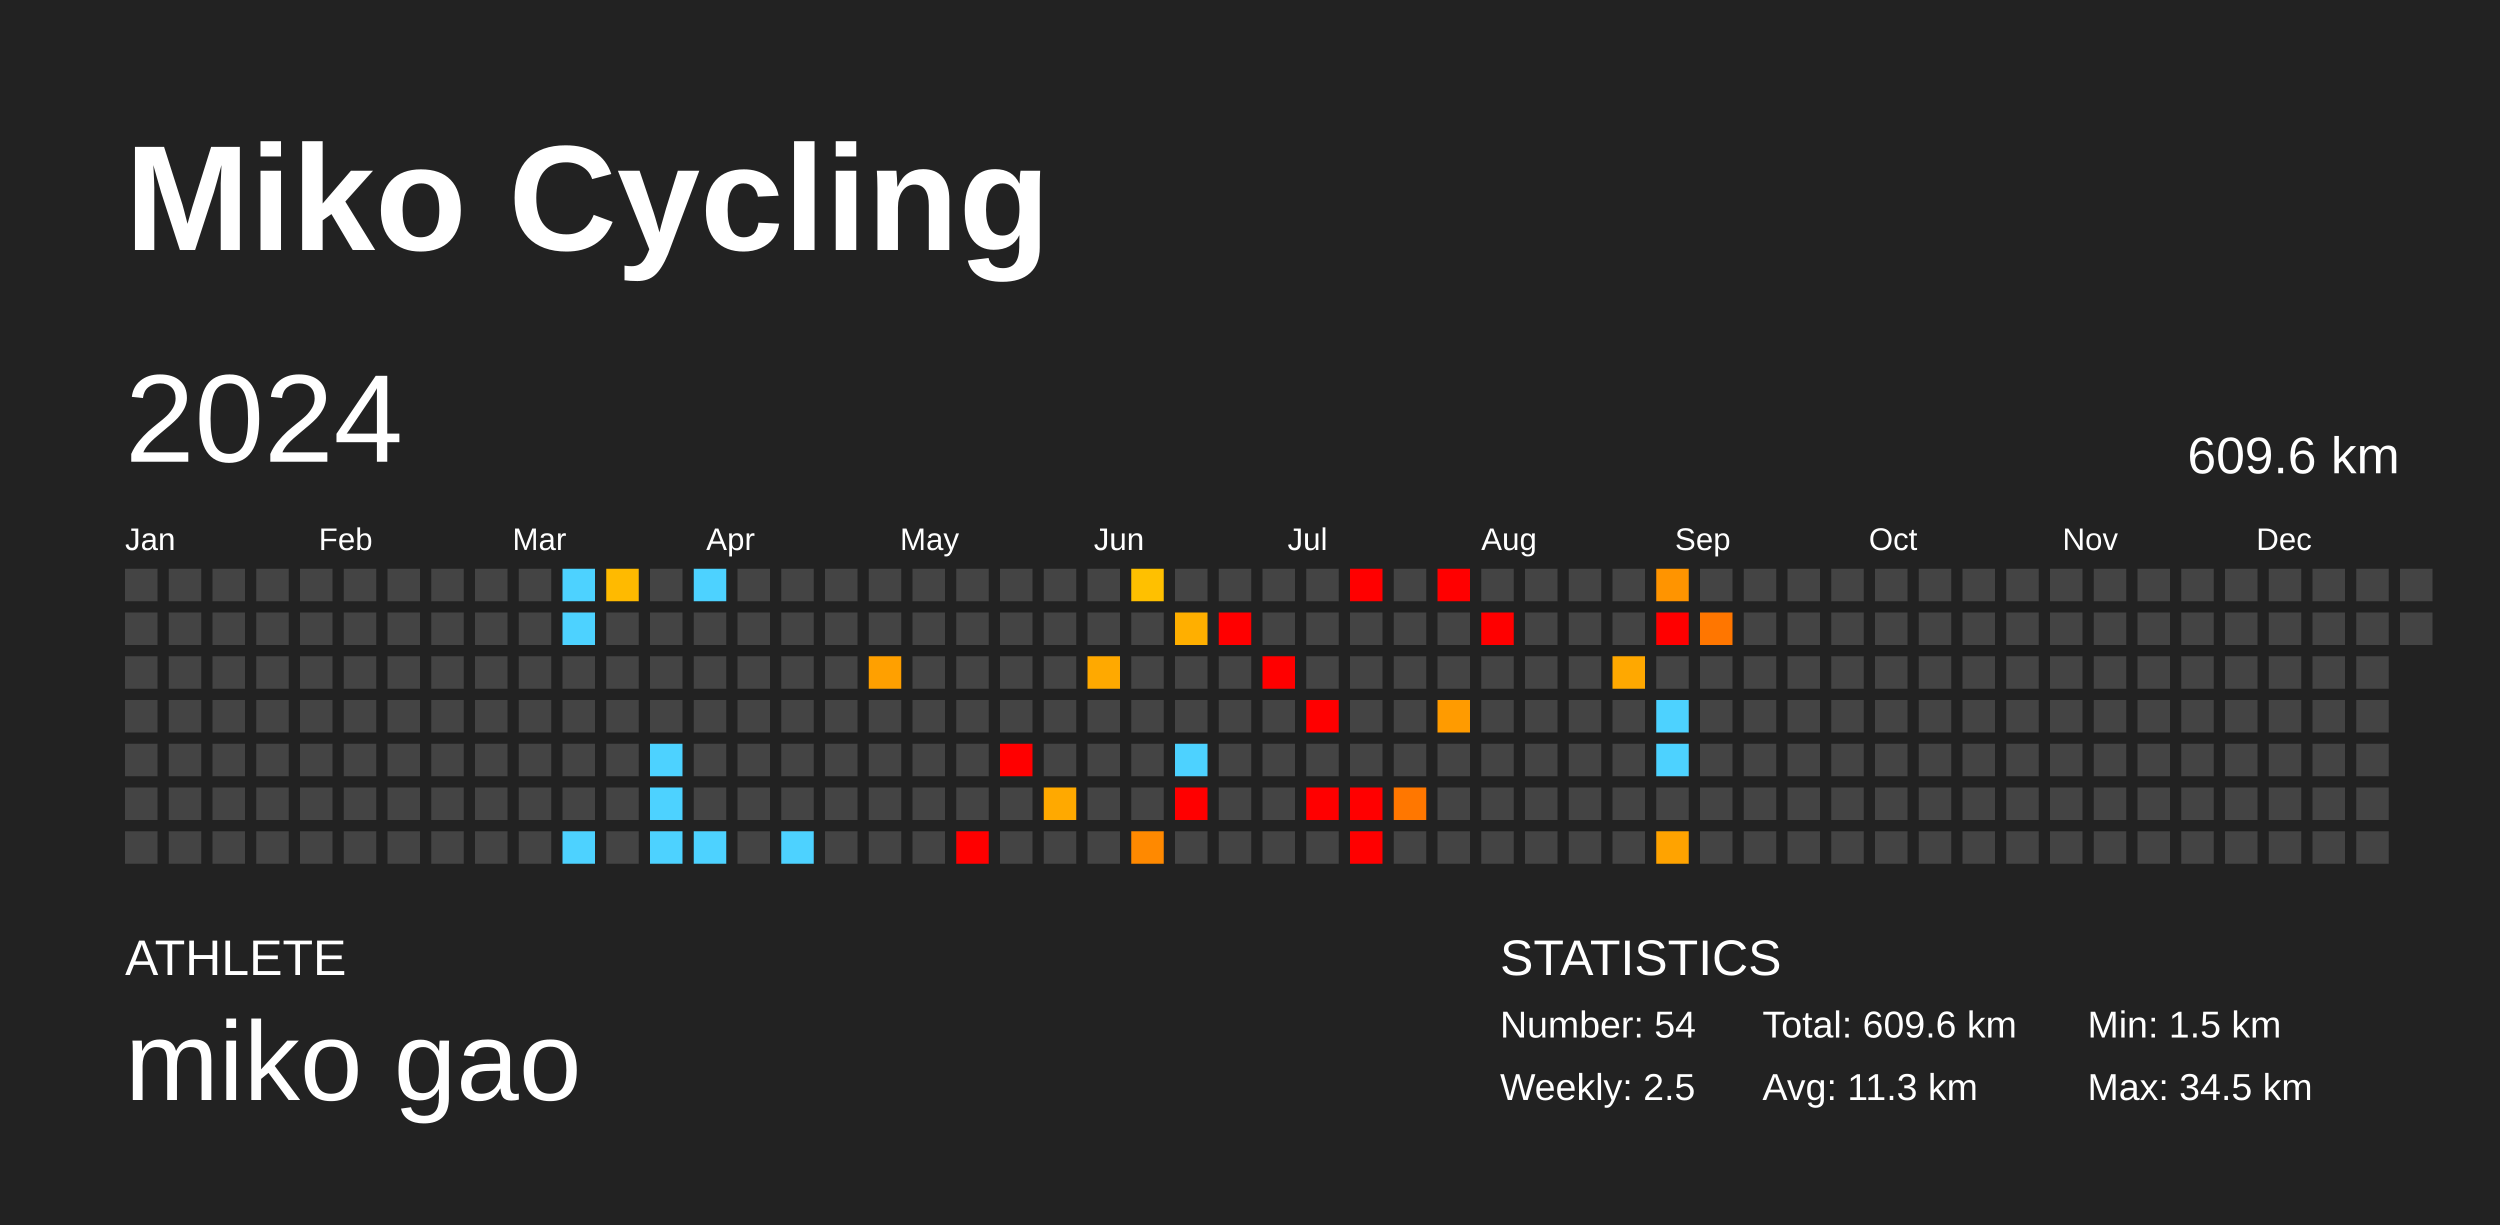
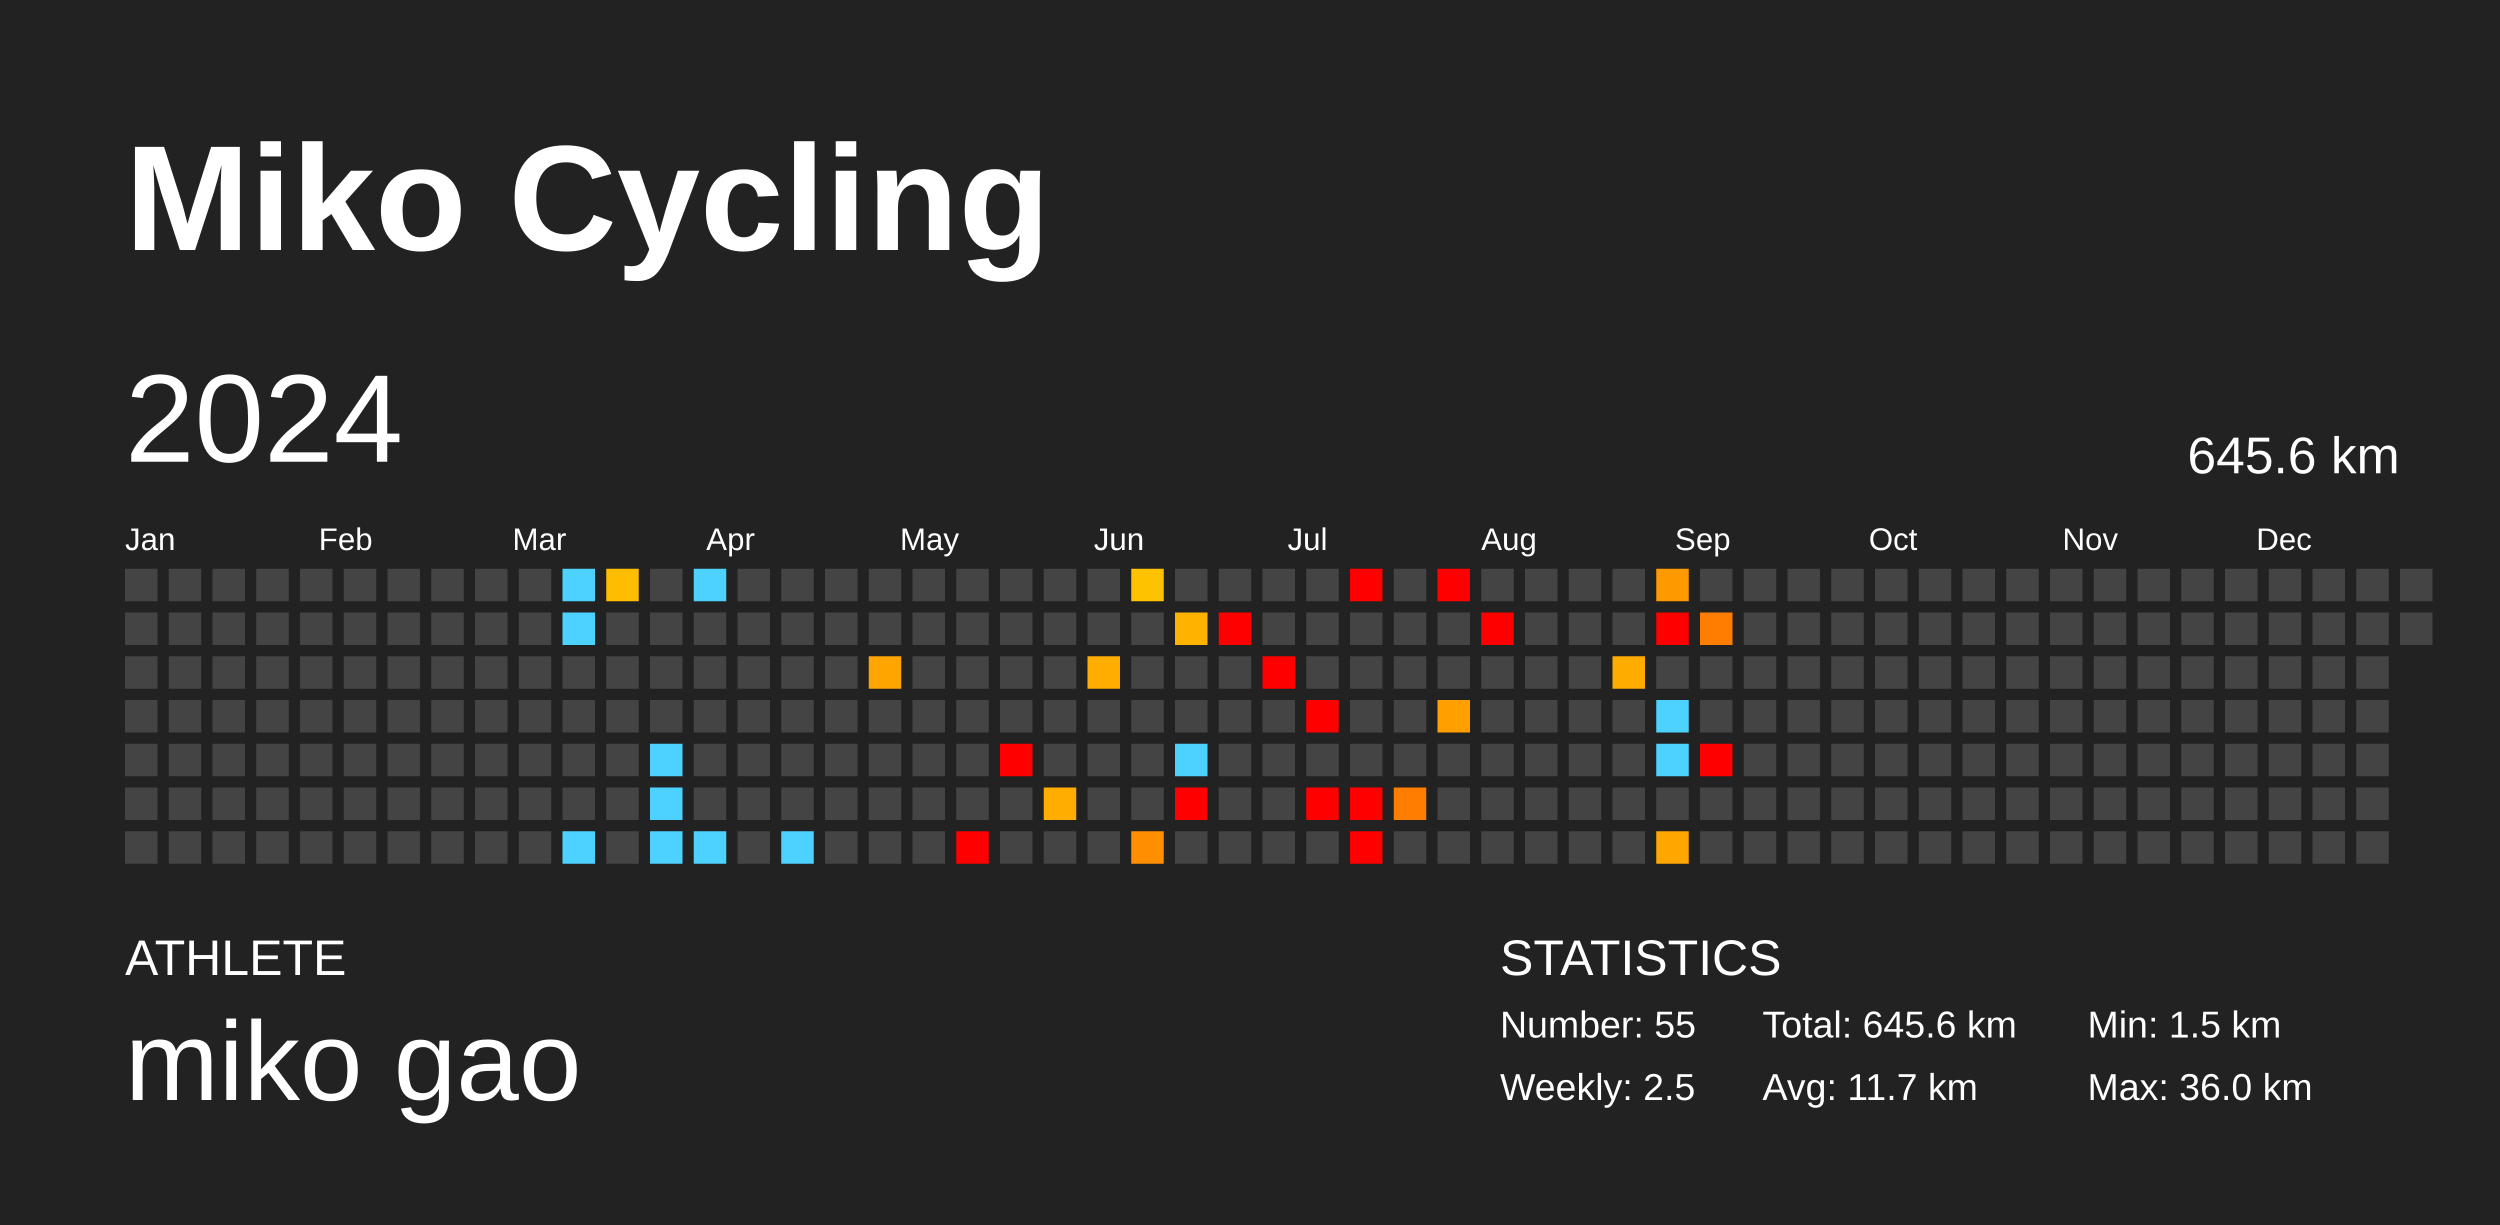
<svg xmlns="http://www.w3.org/2000/svg" baseProfile="full" height="98mm" version="1.1" viewBox="0,0,200,98" width="200mm">
  <defs />
  <rect fill="#222222" height="98" width="200" x="0" y="0" />
  <text fill="#FFFFFF" style="font-size:12px; font-family:Arial; font-weight:bold;" x="10" y="20">Miko Cycling</text>
  <text fill="#FFFFFF" style="font-size:4px; font-family:Arial" x="10" y="78">ATHLETE</text>
  <text fill="#FFFFFF" style="font-size:9px; font-family:Arial" x="10" y="88">miko gao</text>
  <text fill="#FFFFFF" style="font-size:4px; font-family:Arial" x="120" y="78">STATISTICS</text>
-   <text fill="#FFFFFF" style="font-size:3px; font-family:Arial" x="120" y="83">Number: 54</text>
+   <text fill="#FFFFFF" style="font-size:3px; font-family:Arial" x="120" y="83">Number: 55</text>
  <text fill="#FFFFFF" style="font-size:3px; font-family:Arial" x="120" y="88">Weekly: 2.5</text>
-   <text fill="#FFFFFF" style="font-size:3px; font-family:Arial" x="141" y="83">Total: 609.6 km</text>
-   <text fill="#FFFFFF" style="font-size:3px; font-family:Arial" x="141" y="88">Avg: 11.3 km</text>
+   <text fill="#FFFFFF" style="font-size:3px; font-family:Arial" x="141" y="83">Total: 645.6 km</text>
+   <text fill="#FFFFFF" style="font-size:3px; font-family:Arial" x="141" y="88">Avg: 11.7 km</text>
  <text fill="#FFFFFF" style="font-size:3px; font-family:Arial" x="167" y="83">Min: 1.5 km</text>
-   <text fill="#FFFFFF" style="font-size:3px; font-family:Arial" x="167" y="88">Max: 34.5 km</text>
+   <text fill="#FFFFFF" style="font-size:3px; font-family:Arial" x="167" y="88">Max: 36.0 km</text>
  <text dominant-baseline="hanging" fill="#FFFFFF" style="font-size:10.0px; font-family:Arial;" x="10" y="30">2024</text>
-   <text dominant-baseline="hanging" fill="#FFFFFF" style="font-size:4.125px; font-family:Arial;" x="175" y="35">609.6 km</text>
+   <text dominant-baseline="hanging" fill="#FFFFFF" style="font-size:4.125px; font-family:Arial;" x="175" y="35">645.6 km</text>
  <text fill="#FFFFFF" style="font-size:2.5px; font-family:Arial" x="10.0" y="44">Jan</text>
  <text fill="#FFFFFF" style="font-size:2.5px; font-family:Arial" x="25.5" y="44">Feb</text>
  <text fill="#FFFFFF" style="font-size:2.5px; font-family:Arial" x="41.0" y="44">Mar</text>
  <text fill="#FFFFFF" style="font-size:2.5px; font-family:Arial" x="56.5" y="44">Apr</text>
  <text fill="#FFFFFF" style="font-size:2.5px; font-family:Arial" x="72.0" y="44">May</text>
  <text fill="#FFFFFF" style="font-size:2.5px; font-family:Arial" x="87.5" y="44">Jun</text>
  <text fill="#FFFFFF" style="font-size:2.5px; font-family:Arial" x="103.0" y="44">Jul</text>
  <text fill="#FFFFFF" style="font-size:2.5px; font-family:Arial" x="118.5" y="44">Aug</text>
  <text fill="#FFFFFF" style="font-size:2.5px; font-family:Arial" x="134.0" y="44">Sep</text>
  <text fill="#FFFFFF" style="font-size:2.5px; font-family:Arial" x="149.5" y="44">Oct</text>
  <text fill="#FFFFFF" style="font-size:2.5px; font-family:Arial" x="165.0" y="44">Nov</text>
  <text fill="#FFFFFF" style="font-size:2.5px; font-family:Arial" x="180.5" y="44">Dec</text>
  <rect fill="#444444" height="2.6" width="2.6" x="10.0" y="45.5" />
  <rect fill="#444444" height="2.6" width="2.6" x="10.0" y="49.0" />
  <rect fill="#444444" height="2.6" width="2.6" x="10.0" y="52.5" />
  <rect fill="#444444" height="2.6" width="2.6" x="10.0" y="56.0" />
  <rect fill="#444444" height="2.6" width="2.6" x="10.0" y="59.5" />
  <rect fill="#444444" height="2.6" width="2.6" x="10.0" y="63.0" />
  <rect fill="#444444" height="2.6" width="2.6" x="10.0" y="66.5" />
  <rect fill="#444444" height="2.6" width="2.6" x="13.5" y="45.5" />
  <rect fill="#444444" height="2.6" width="2.6" x="13.5" y="49.0" />
  <rect fill="#444444" height="2.6" width="2.6" x="13.5" y="52.5" />
  <rect fill="#444444" height="2.6" width="2.6" x="13.5" y="56.0" />
  <rect fill="#444444" height="2.6" width="2.6" x="13.5" y="59.5" />
  <rect fill="#444444" height="2.6" width="2.6" x="13.5" y="63.0" />
  <rect fill="#444444" height="2.6" width="2.6" x="13.5" y="66.5" />
  <rect fill="#444444" height="2.6" width="2.6" x="17.0" y="45.5" />
  <rect fill="#444444" height="2.6" width="2.6" x="17.0" y="49.0" />
  <rect fill="#444444" height="2.6" width="2.6" x="17.0" y="52.5" />
  <rect fill="#444444" height="2.6" width="2.6" x="17.0" y="56.0" />
  <rect fill="#444444" height="2.6" width="2.6" x="17.0" y="59.5" />
  <rect fill="#444444" height="2.6" width="2.6" x="17.0" y="63.0" />
  <rect fill="#444444" height="2.6" width="2.6" x="17.0" y="66.5" />
  <rect fill="#444444" height="2.6" width="2.6" x="20.5" y="45.5" />
  <rect fill="#444444" height="2.6" width="2.6" x="20.5" y="49.0" />
  <rect fill="#444444" height="2.6" width="2.6" x="20.5" y="52.5" />
  <rect fill="#444444" height="2.6" width="2.6" x="20.5" y="56.0" />
  <rect fill="#444444" height="2.6" width="2.6" x="20.5" y="59.5" />
  <rect fill="#444444" height="2.6" width="2.6" x="20.5" y="63.0" />
  <rect fill="#444444" height="2.6" width="2.6" x="20.5" y="66.5" />
  <rect fill="#444444" height="2.6" width="2.6" x="24.0" y="45.5" />
  <rect fill="#444444" height="2.6" width="2.6" x="24.0" y="49.0" />
  <rect fill="#444444" height="2.6" width="2.6" x="24.0" y="52.5" />
  <rect fill="#444444" height="2.6" width="2.6" x="24.0" y="56.0" />
  <rect fill="#444444" height="2.6" width="2.6" x="24.0" y="59.5" />
  <rect fill="#444444" height="2.6" width="2.6" x="24.0" y="63.0" />
  <rect fill="#444444" height="2.6" width="2.6" x="24.0" y="66.5" />
  <rect fill="#444444" height="2.6" width="2.6" x="27.5" y="45.5" />
  <rect fill="#444444" height="2.6" width="2.6" x="27.5" y="49.0" />
  <rect fill="#444444" height="2.6" width="2.6" x="27.5" y="52.5" />
  <rect fill="#444444" height="2.6" width="2.6" x="27.5" y="56.0" />
  <rect fill="#444444" height="2.6" width="2.6" x="27.5" y="59.5" />
  <rect fill="#444444" height="2.6" width="2.6" x="27.5" y="63.0" />
  <rect fill="#444444" height="2.6" width="2.6" x="27.5" y="66.5" />
  <rect fill="#444444" height="2.6" width="2.6" x="31.0" y="45.5" />
  <rect fill="#444444" height="2.6" width="2.6" x="31.0" y="49.0" />
  <rect fill="#444444" height="2.6" width="2.6" x="31.0" y="52.5" />
  <rect fill="#444444" height="2.6" width="2.6" x="31.0" y="56.0" />
  <rect fill="#444444" height="2.6" width="2.6" x="31.0" y="59.5" />
  <rect fill="#444444" height="2.6" width="2.6" x="31.0" y="63.0" />
  <rect fill="#444444" height="2.6" width="2.6" x="31.0" y="66.5" />
  <rect fill="#444444" height="2.6" width="2.6" x="34.5" y="45.5" />
  <rect fill="#444444" height="2.6" width="2.6" x="34.5" y="49.0" />
  <rect fill="#444444" height="2.6" width="2.6" x="34.5" y="52.5" />
  <rect fill="#444444" height="2.6" width="2.6" x="34.5" y="56.0" />
  <rect fill="#444444" height="2.6" width="2.6" x="34.5" y="59.5" />
  <rect fill="#444444" height="2.6" width="2.6" x="34.5" y="63.0" />
  <rect fill="#444444" height="2.6" width="2.6" x="34.5" y="66.5" />
  <rect fill="#444444" height="2.6" width="2.6" x="38.0" y="45.5" />
  <rect fill="#444444" height="2.6" width="2.6" x="38.0" y="49.0" />
  <rect fill="#444444" height="2.6" width="2.6" x="38.0" y="52.5" />
  <rect fill="#444444" height="2.6" width="2.6" x="38.0" y="56.0" />
  <rect fill="#444444" height="2.6" width="2.6" x="38.0" y="59.5" />
  <rect fill="#444444" height="2.6" width="2.6" x="38.0" y="63.0" />
  <rect fill="#444444" height="2.6" width="2.6" x="38.0" y="66.5" />
  <rect fill="#444444" height="2.6" width="2.6" x="41.5" y="45.5" />
  <rect fill="#444444" height="2.6" width="2.6" x="41.5" y="49.0" />
  <rect fill="#444444" height="2.6" width="2.6" x="41.5" y="52.5" />
  <rect fill="#444444" height="2.6" width="2.6" x="41.5" y="56.0" />
  <rect fill="#444444" height="2.6" width="2.6" x="41.5" y="59.5" />
  <rect fill="#444444" height="2.6" width="2.6" x="41.5" y="63.0" />
  <rect fill="#444444" height="2.6" width="2.6" x="41.5" y="66.5" />
  <rect fill="#4dd2ff" height="2.6" width="2.6" x="45.0" y="45.5" />
  <rect fill="#4dd2ff" height="2.6" width="2.6" x="45.0" y="49.0" />
  <rect fill="#444444" height="2.6" width="2.6" x="45.0" y="52.5" />
  <rect fill="#444444" height="2.6" width="2.6" x="45.0" y="56.0" />
  <rect fill="#444444" height="2.6" width="2.6" x="45.0" y="59.5" />
  <rect fill="#444444" height="2.6" width="2.6" x="45.0" y="63.0" />
  <rect fill="#4dd2ff" height="2.6" width="2.6" x="45.0" y="66.5" />
-   <rect fill="#ffba00" height="2.6" width="2.6" x="48.5" y="45.5" />
+   <rect fill="#ffbd00" height="2.6" width="2.6" x="48.5" y="45.5" />
  <rect fill="#444444" height="2.6" width="2.6" x="48.5" y="49.0" />
  <rect fill="#444444" height="2.6" width="2.6" x="48.5" y="52.5" />
  <rect fill="#444444" height="2.6" width="2.6" x="48.5" y="56.0" />
  <rect fill="#444444" height="2.6" width="2.6" x="48.5" y="59.5" />
  <rect fill="#444444" height="2.6" width="2.6" x="48.5" y="63.0" />
  <rect fill="#444444" height="2.6" width="2.6" x="48.5" y="66.5" />
  <rect fill="#444444" height="2.6" width="2.6" x="52.0" y="45.5" />
  <rect fill="#444444" height="2.6" width="2.6" x="52.0" y="49.0" />
  <rect fill="#444444" height="2.6" width="2.6" x="52.0" y="52.5" />
  <rect fill="#444444" height="2.6" width="2.6" x="52.0" y="56.0" />
  <rect fill="#4dd2ff" height="2.6" width="2.6" x="52.0" y="59.5" />
  <rect fill="#4dd2ff" height="2.6" width="2.6" x="52.0" y="63.0" />
  <rect fill="#4dd2ff" height="2.6" width="2.6" x="52.0" y="66.5" />
  <rect fill="#4dd2ff" height="2.6" width="2.6" x="55.5" y="45.5" />
  <rect fill="#444444" height="2.6" width="2.6" x="55.5" y="49.0" />
  <rect fill="#444444" height="2.6" width="2.6" x="55.5" y="52.5" />
  <rect fill="#444444" height="2.6" width="2.6" x="55.5" y="56.0" />
  <rect fill="#444444" height="2.6" width="2.6" x="55.5" y="59.5" />
  <rect fill="#444444" height="2.6" width="2.6" x="55.5" y="63.0" />
  <rect fill="#4dd2ff" height="2.6" width="2.6" x="55.5" y="66.5" />
  <rect fill="#444444" height="2.6" width="2.6" x="59.0" y="45.5" />
  <rect fill="#444444" height="2.6" width="2.6" x="59.0" y="49.0" />
  <rect fill="#444444" height="2.6" width="2.6" x="59.0" y="52.5" />
  <rect fill="#444444" height="2.6" width="2.6" x="59.0" y="56.0" />
  <rect fill="#444444" height="2.6" width="2.6" x="59.0" y="59.5" />
  <rect fill="#444444" height="2.6" width="2.6" x="59.0" y="63.0" />
  <rect fill="#444444" height="2.6" width="2.6" x="59.0" y="66.5" />
  <rect fill="#444444" height="2.6" width="2.6" x="62.5" y="45.5" />
  <rect fill="#444444" height="2.6" width="2.6" x="62.5" y="49.0" />
  <rect fill="#444444" height="2.6" width="2.6" x="62.5" y="52.5" />
  <rect fill="#444444" height="2.6" width="2.6" x="62.5" y="56.0" />
  <rect fill="#444444" height="2.6" width="2.6" x="62.5" y="59.5" />
  <rect fill="#444444" height="2.6" width="2.6" x="62.5" y="63.0" />
  <rect fill="#4dd2ff" height="2.6" width="2.6" x="62.5" y="66.5" />
  <rect fill="#444444" height="2.6" width="2.6" x="66.0" y="45.5" />
  <rect fill="#444444" height="2.6" width="2.6" x="66.0" y="49.0" />
  <rect fill="#444444" height="2.6" width="2.6" x="66.0" y="52.5" />
  <rect fill="#444444" height="2.6" width="2.6" x="66.0" y="56.0" />
  <rect fill="#444444" height="2.6" width="2.6" x="66.0" y="59.5" />
  <rect fill="#444444" height="2.6" width="2.6" x="66.0" y="63.0" />
  <rect fill="#444444" height="2.6" width="2.6" x="66.0" y="66.5" />
  <rect fill="#444444" height="2.6" width="2.6" x="69.5" y="45.5" />
  <rect fill="#444444" height="2.6" width="2.6" x="69.5" y="49.0" />
-   <rect fill="#ffa000" height="2.6" width="2.6" x="69.5" y="52.5" />
+   <rect fill="#ffa500" height="2.6" width="2.6" x="69.5" y="52.5" />
  <rect fill="#444444" height="2.6" width="2.6" x="69.5" y="56.0" />
  <rect fill="#444444" height="2.6" width="2.6" x="69.5" y="59.5" />
  <rect fill="#444444" height="2.6" width="2.6" x="69.5" y="63.0" />
  <rect fill="#444444" height="2.6" width="2.6" x="69.5" y="66.5" />
  <rect fill="#444444" height="2.6" width="2.6" x="73.0" y="45.5" />
  <rect fill="#444444" height="2.6" width="2.6" x="73.0" y="49.0" />
  <rect fill="#444444" height="2.6" width="2.6" x="73.0" y="52.5" />
  <rect fill="#444444" height="2.6" width="2.6" x="73.0" y="56.0" />
  <rect fill="#444444" height="2.6" width="2.6" x="73.0" y="59.5" />
  <rect fill="#444444" height="2.6" width="2.6" x="73.0" y="63.0" />
  <rect fill="#444444" height="2.6" width="2.6" x="73.0" y="66.5" />
  <rect fill="#444444" height="2.6" width="2.6" x="76.5" y="45.5" />
  <rect fill="#444444" height="2.6" width="2.6" x="76.5" y="49.0" />
  <rect fill="#444444" height="2.6" width="2.6" x="76.5" y="52.5" />
  <rect fill="#444444" height="2.6" width="2.6" x="76.5" y="56.0" />
  <rect fill="#444444" height="2.6" width="2.6" x="76.5" y="59.5" />
  <rect fill="#444444" height="2.6" width="2.6" x="76.5" y="63.0" />
  <rect fill="red" height="2.6" width="2.6" x="76.5" y="66.5" />
  <rect fill="#444444" height="2.6" width="2.6" x="80.0" y="45.5" />
  <rect fill="#444444" height="2.6" width="2.6" x="80.0" y="49.0" />
  <rect fill="#444444" height="2.6" width="2.6" x="80.0" y="52.5" />
  <rect fill="#444444" height="2.6" width="2.6" x="80.0" y="56.0" />
  <rect fill="red" height="2.6" width="2.6" x="80.0" y="59.5" />
  <rect fill="#444444" height="2.6" width="2.6" x="80.0" y="63.0" />
  <rect fill="#444444" height="2.6" width="2.6" x="80.0" y="66.5" />
  <rect fill="#444444" height="2.6" width="2.6" x="83.5" y="45.5" />
  <rect fill="#444444" height="2.6" width="2.6" x="83.5" y="49.0" />
  <rect fill="#444444" height="2.6" width="2.6" x="83.5" y="52.5" />
  <rect fill="#444444" height="2.6" width="2.6" x="83.5" y="56.0" />
  <rect fill="#444444" height="2.6" width="2.6" x="83.5" y="59.5" />
-   <rect fill="#ffa900" height="2.6" width="2.6" x="83.5" y="63.0" />
+   <rect fill="#ffad00" height="2.6" width="2.6" x="83.5" y="63.0" />
  <rect fill="#444444" height="2.6" width="2.6" x="83.5" y="66.5" />
  <rect fill="#444444" height="2.6" width="2.6" x="87.0" y="45.5" />
  <rect fill="#444444" height="2.6" width="2.6" x="87.0" y="49.0" />
-   <rect fill="#ffa900" height="2.6" width="2.6" x="87.0" y="52.5" />
+   <rect fill="#ffad00" height="2.6" width="2.6" x="87.0" y="52.5" />
  <rect fill="#444444" height="2.6" width="2.6" x="87.0" y="56.0" />
  <rect fill="#444444" height="2.6" width="2.6" x="87.0" y="59.5" />
  <rect fill="#444444" height="2.6" width="2.6" x="87.0" y="63.0" />
  <rect fill="#444444" height="2.6" width="2.6" x="87.0" y="66.5" />
-   <rect fill="#ffc000" height="2.6" width="2.6" x="90.5" y="45.5" />
+   <rect fill="#ffc200" height="2.6" width="2.6" x="90.5" y="45.5" />
  <rect fill="#444444" height="2.6" width="2.6" x="90.5" y="49.0" />
  <rect fill="#444444" height="2.6" width="2.6" x="90.5" y="52.5" />
  <rect fill="#444444" height="2.6" width="2.6" x="90.5" y="56.0" />
  <rect fill="#444444" height="2.6" width="2.6" x="90.5" y="59.5" />
  <rect fill="#444444" height="2.6" width="2.6" x="90.5" y="63.0" />
-   <rect fill="#ff8900" height="2.6" width="2.6" x="90.5" y="66.5" />
+   <rect fill="#ff8f00" height="2.6" width="2.6" x="90.5" y="66.5" />
  <rect fill="#444444" height="2.6" width="2.6" x="94.0" y="45.5" />
-   <rect fill="#ffaf00" height="2.6" width="2.6" x="94.0" y="49.0" />
+   <rect fill="#ffb200" height="2.6" width="2.6" x="94.0" y="49.0" />
  <rect fill="#444444" height="2.6" width="2.6" x="94.0" y="52.5" />
  <rect fill="#444444" height="2.6" width="2.6" x="94.0" y="56.0" />
  <rect fill="#4dd2ff" height="2.6" width="2.6" x="94.0" y="59.5" />
  <rect fill="red" height="2.6" width="2.6" x="94.0" y="63.0" />
  <rect fill="#444444" height="2.6" width="2.6" x="94.0" y="66.5" />
  <rect fill="#444444" height="2.6" width="2.6" x="97.5" y="45.5" />
  <rect fill="red" height="2.6" width="2.6" x="97.5" y="49.0" />
  <rect fill="#444444" height="2.6" width="2.6" x="97.5" y="52.5" />
  <rect fill="#444444" height="2.6" width="2.6" x="97.5" y="56.0" />
  <rect fill="#444444" height="2.6" width="2.6" x="97.5" y="59.5" />
  <rect fill="#444444" height="2.6" width="2.6" x="97.5" y="63.0" />
  <rect fill="#444444" height="2.6" width="2.6" x="97.5" y="66.5" />
  <rect fill="#444444" height="2.6" width="2.6" x="101.0" y="45.5" />
  <rect fill="#444444" height="2.6" width="2.6" x="101.0" y="49.0" />
  <rect fill="red" height="2.6" width="2.6" x="101.0" y="52.5" />
  <rect fill="#444444" height="2.6" width="2.6" x="101.0" y="56.0" />
  <rect fill="#444444" height="2.6" width="2.6" x="101.0" y="59.5" />
  <rect fill="#444444" height="2.6" width="2.6" x="101.0" y="63.0" />
  <rect fill="#444444" height="2.6" width="2.6" x="101.0" y="66.5" />
  <rect fill="#444444" height="2.6" width="2.6" x="104.5" y="45.5" />
  <rect fill="#444444" height="2.6" width="2.6" x="104.5" y="49.0" />
  <rect fill="#444444" height="2.6" width="2.6" x="104.5" y="52.5" />
  <rect fill="red" height="2.6" width="2.6" x="104.5" y="56.0" />
  <rect fill="#444444" height="2.6" width="2.6" x="104.5" y="59.5" />
  <rect fill="red" height="2.6" width="2.6" x="104.5" y="63.0" />
  <rect fill="#444444" height="2.6" width="2.6" x="104.5" y="66.5" />
  <rect fill="red" height="2.6" width="2.6" x="108.0" y="45.5" />
  <rect fill="#444444" height="2.6" width="2.6" x="108.0" y="49.0" />
  <rect fill="#444444" height="2.6" width="2.6" x="108.0" y="52.5" />
  <rect fill="#444444" height="2.6" width="2.6" x="108.0" y="56.0" />
  <rect fill="#444444" height="2.6" width="2.6" x="108.0" y="59.5" />
  <rect fill="red" height="2.6" width="2.6" x="108.0" y="63.0" />
  <rect fill="red" height="2.6" width="2.6" x="108.0" y="66.5" />
  <rect fill="#444444" height="2.6" width="2.6" x="111.5" y="45.5" />
  <rect fill="#444444" height="2.6" width="2.6" x="111.5" y="49.0" />
  <rect fill="#444444" height="2.6" width="2.6" x="111.5" y="52.5" />
  <rect fill="#444444" height="2.6" width="2.6" x="111.5" y="56.0" />
  <rect fill="#444444" height="2.6" width="2.6" x="111.5" y="59.5" />
-   <rect fill="#ff7700" height="2.6" width="2.6" x="111.5" y="63.0" />
+   <rect fill="#ff7d00" height="2.6" width="2.6" x="111.5" y="63.0" />
  <rect fill="#444444" height="2.6" width="2.6" x="111.5" y="66.5" />
  <rect fill="red" height="2.6" width="2.6" x="115.0" y="45.5" />
  <rect fill="#444444" height="2.6" width="2.6" x="115.0" y="49.0" />
  <rect fill="#444444" height="2.6" width="2.6" x="115.0" y="52.5" />
-   <rect fill="#ff9b00" height="2.6" width="2.6" x="115.0" y="56.0" />
+   <rect fill="#ffa000" height="2.6" width="2.6" x="115.0" y="56.0" />
  <rect fill="#444444" height="2.6" width="2.6" x="115.0" y="59.5" />
  <rect fill="#444444" height="2.6" width="2.6" x="115.0" y="63.0" />
  <rect fill="#444444" height="2.6" width="2.6" x="115.0" y="66.5" />
  <rect fill="#444444" height="2.6" width="2.6" x="118.5" y="45.5" />
  <rect fill="red" height="2.6" width="2.6" x="118.5" y="49.0" />
  <rect fill="#444444" height="2.6" width="2.6" x="118.5" y="52.5" />
  <rect fill="#444444" height="2.6" width="2.6" x="118.5" y="56.0" />
  <rect fill="#444444" height="2.6" width="2.6" x="118.5" y="59.5" />
  <rect fill="#444444" height="2.6" width="2.6" x="118.5" y="63.0" />
  <rect fill="#444444" height="2.6" width="2.6" x="118.5" y="66.5" />
  <rect fill="#444444" height="2.6" width="2.6" x="122.0" y="45.5" />
  <rect fill="#444444" height="2.6" width="2.6" x="122.0" y="49.0" />
  <rect fill="#444444" height="2.6" width="2.6" x="122.0" y="52.5" />
  <rect fill="#444444" height="2.6" width="2.6" x="122.0" y="56.0" />
  <rect fill="#444444" height="2.6" width="2.6" x="122.0" y="59.5" />
  <rect fill="#444444" height="2.6" width="2.6" x="122.0" y="63.0" />
  <rect fill="#444444" height="2.6" width="2.6" x="122.0" y="66.5" />
  <rect fill="#444444" height="2.6" width="2.6" x="125.5" y="45.5" />
  <rect fill="#444444" height="2.6" width="2.6" x="125.5" y="49.0" />
  <rect fill="#444444" height="2.6" width="2.6" x="125.5" y="52.5" />
  <rect fill="#444444" height="2.6" width="2.6" x="125.5" y="56.0" />
  <rect fill="#444444" height="2.6" width="2.6" x="125.5" y="59.5" />
  <rect fill="#444444" height="2.6" width="2.6" x="125.5" y="63.0" />
  <rect fill="#444444" height="2.6" width="2.6" x="125.5" y="66.5" />
  <rect fill="#444444" height="2.6" width="2.6" x="129.0" y="45.5" />
  <rect fill="#444444" height="2.6" width="2.6" x="129.0" y="49.0" />
-   <rect fill="#ffa800" height="2.6" width="2.6" x="129.0" y="52.5" />
+   <rect fill="#ffac00" height="2.6" width="2.6" x="129.0" y="52.5" />
  <rect fill="#444444" height="2.6" width="2.6" x="129.0" y="56.0" />
  <rect fill="#444444" height="2.6" width="2.6" x="129.0" y="59.5" />
  <rect fill="#444444" height="2.6" width="2.6" x="129.0" y="63.0" />
  <rect fill="#444444" height="2.6" width="2.6" x="129.0" y="66.5" />
-   <rect fill="#ff9400" height="2.6" width="2.6" x="132.5" y="45.5" />
+   <rect fill="#ff9900" height="2.6" width="2.6" x="132.5" y="45.5" />
  <rect fill="red" height="2.6" width="2.6" x="132.5" y="49.0" />
  <rect fill="#444444" height="2.6" width="2.6" x="132.5" y="52.5" />
  <rect fill="#4dd2ff" height="2.6" width="2.6" x="132.5" y="56.0" />
  <rect fill="#4dd2ff" height="2.6" width="2.6" x="132.5" y="59.5" />
  <rect fill="#444444" height="2.6" width="2.6" x="132.5" y="63.0" />
-   <rect fill="#ffa300" height="2.6" width="2.6" x="132.5" y="66.5" />
+   <rect fill="#ffa700" height="2.6" width="2.6" x="132.5" y="66.5" />
  <rect fill="#444444" height="2.6" width="2.6" x="136.0" y="45.5" />
-   <rect fill="#ff7600" height="2.6" width="2.6" x="136.0" y="49.0" />
+   <rect fill="#ff7d00" height="2.6" width="2.6" x="136.0" y="49.0" />
  <rect fill="#444444" height="2.6" width="2.6" x="136.0" y="52.5" />
  <rect fill="#444444" height="2.6" width="2.6" x="136.0" y="56.0" />
-   <rect fill="#444444" height="2.6" width="2.6" x="136.0" y="59.5" />
+   <rect fill="red" height="2.6" width="2.6" x="136.0" y="59.5" />
  <rect fill="#444444" height="2.6" width="2.6" x="136.0" y="63.0" />
  <rect fill="#444444" height="2.6" width="2.6" x="136.0" y="66.5" />
  <rect fill="#444444" height="2.6" width="2.6" x="139.5" y="45.5" />
  <rect fill="#444444" height="2.6" width="2.6" x="139.5" y="49.0" />
  <rect fill="#444444" height="2.6" width="2.6" x="139.5" y="52.5" />
  <rect fill="#444444" height="2.6" width="2.6" x="139.5" y="56.0" />
  <rect fill="#444444" height="2.6" width="2.6" x="139.5" y="59.5" />
  <rect fill="#444444" height="2.6" width="2.6" x="139.5" y="63.0" />
  <rect fill="#444444" height="2.6" width="2.6" x="139.5" y="66.5" />
  <rect fill="#444444" height="2.6" width="2.6" x="143.0" y="45.5" />
  <rect fill="#444444" height="2.6" width="2.6" x="143.0" y="49.0" />
  <rect fill="#444444" height="2.6" width="2.6" x="143.0" y="52.5" />
  <rect fill="#444444" height="2.6" width="2.6" x="143.0" y="56.0" />
  <rect fill="#444444" height="2.6" width="2.6" x="143.0" y="59.5" />
  <rect fill="#444444" height="2.6" width="2.6" x="143.0" y="63.0" />
  <rect fill="#444444" height="2.6" width="2.6" x="143.0" y="66.5" />
  <rect fill="#444444" height="2.6" width="2.6" x="146.5" y="45.5" />
  <rect fill="#444444" height="2.6" width="2.6" x="146.5" y="49.0" />
  <rect fill="#444444" height="2.6" width="2.6" x="146.5" y="52.5" />
  <rect fill="#444444" height="2.6" width="2.6" x="146.5" y="56.0" />
  <rect fill="#444444" height="2.6" width="2.6" x="146.5" y="59.5" />
  <rect fill="#444444" height="2.6" width="2.6" x="146.5" y="63.0" />
  <rect fill="#444444" height="2.6" width="2.6" x="146.5" y="66.5" />
  <rect fill="#444444" height="2.6" width="2.6" x="150.0" y="45.5" />
  <rect fill="#444444" height="2.6" width="2.6" x="150.0" y="49.0" />
  <rect fill="#444444" height="2.6" width="2.6" x="150.0" y="52.5" />
  <rect fill="#444444" height="2.6" width="2.6" x="150.0" y="56.0" />
  <rect fill="#444444" height="2.6" width="2.6" x="150.0" y="59.5" />
  <rect fill="#444444" height="2.6" width="2.6" x="150.0" y="63.0" />
  <rect fill="#444444" height="2.6" width="2.6" x="150.0" y="66.5" />
  <rect fill="#444444" height="2.6" width="2.6" x="153.5" y="45.5" />
  <rect fill="#444444" height="2.6" width="2.6" x="153.5" y="49.0" />
  <rect fill="#444444" height="2.6" width="2.6" x="153.5" y="52.5" />
  <rect fill="#444444" height="2.6" width="2.6" x="153.5" y="56.0" />
  <rect fill="#444444" height="2.6" width="2.6" x="153.5" y="59.5" />
  <rect fill="#444444" height="2.6" width="2.6" x="153.5" y="63.0" />
  <rect fill="#444444" height="2.6" width="2.6" x="153.5" y="66.5" />
  <rect fill="#444444" height="2.6" width="2.6" x="157.0" y="45.5" />
  <rect fill="#444444" height="2.6" width="2.6" x="157.0" y="49.0" />
  <rect fill="#444444" height="2.6" width="2.6" x="157.0" y="52.5" />
  <rect fill="#444444" height="2.6" width="2.6" x="157.0" y="56.0" />
  <rect fill="#444444" height="2.6" width="2.6" x="157.0" y="59.5" />
  <rect fill="#444444" height="2.6" width="2.6" x="157.0" y="63.0" />
  <rect fill="#444444" height="2.6" width="2.6" x="157.0" y="66.5" />
  <rect fill="#444444" height="2.6" width="2.6" x="160.5" y="45.5" />
  <rect fill="#444444" height="2.6" width="2.6" x="160.5" y="49.0" />
  <rect fill="#444444" height="2.6" width="2.6" x="160.5" y="52.5" />
  <rect fill="#444444" height="2.6" width="2.6" x="160.5" y="56.0" />
  <rect fill="#444444" height="2.6" width="2.6" x="160.5" y="59.5" />
  <rect fill="#444444" height="2.6" width="2.6" x="160.5" y="63.0" />
  <rect fill="#444444" height="2.6" width="2.6" x="160.5" y="66.5" />
  <rect fill="#444444" height="2.6" width="2.6" x="164.0" y="45.5" />
  <rect fill="#444444" height="2.6" width="2.6" x="164.0" y="49.0" />
  <rect fill="#444444" height="2.6" width="2.6" x="164.0" y="52.5" />
  <rect fill="#444444" height="2.6" width="2.6" x="164.0" y="56.0" />
  <rect fill="#444444" height="2.6" width="2.6" x="164.0" y="59.5" />
  <rect fill="#444444" height="2.6" width="2.6" x="164.0" y="63.0" />
  <rect fill="#444444" height="2.6" width="2.6" x="164.0" y="66.5" />
  <rect fill="#444444" height="2.6" width="2.6" x="167.5" y="45.5" />
  <rect fill="#444444" height="2.6" width="2.6" x="167.5" y="49.0" />
  <rect fill="#444444" height="2.6" width="2.6" x="167.5" y="52.5" />
  <rect fill="#444444" height="2.6" width="2.6" x="167.5" y="56.0" />
  <rect fill="#444444" height="2.6" width="2.6" x="167.5" y="59.5" />
  <rect fill="#444444" height="2.6" width="2.6" x="167.5" y="63.0" />
  <rect fill="#444444" height="2.6" width="2.6" x="167.5" y="66.5" />
  <rect fill="#444444" height="2.6" width="2.6" x="171.0" y="45.5" />
  <rect fill="#444444" height="2.6" width="2.6" x="171.0" y="49.0" />
  <rect fill="#444444" height="2.6" width="2.6" x="171.0" y="52.5" />
  <rect fill="#444444" height="2.6" width="2.6" x="171.0" y="56.0" />
  <rect fill="#444444" height="2.6" width="2.6" x="171.0" y="59.5" />
  <rect fill="#444444" height="2.6" width="2.6" x="171.0" y="63.0" />
  <rect fill="#444444" height="2.6" width="2.6" x="171.0" y="66.5" />
  <rect fill="#444444" height="2.6" width="2.6" x="174.5" y="45.5" />
  <rect fill="#444444" height="2.6" width="2.6" x="174.5" y="49.0" />
  <rect fill="#444444" height="2.6" width="2.6" x="174.5" y="52.5" />
  <rect fill="#444444" height="2.6" width="2.6" x="174.5" y="56.0" />
  <rect fill="#444444" height="2.6" width="2.6" x="174.5" y="59.5" />
  <rect fill="#444444" height="2.6" width="2.6" x="174.5" y="63.0" />
  <rect fill="#444444" height="2.6" width="2.6" x="174.5" y="66.5" />
  <rect fill="#444444" height="2.6" width="2.6" x="178.0" y="45.5" />
  <rect fill="#444444" height="2.6" width="2.6" x="178.0" y="49.0" />
  <rect fill="#444444" height="2.6" width="2.6" x="178.0" y="52.5" />
  <rect fill="#444444" height="2.6" width="2.6" x="178.0" y="56.0" />
  <rect fill="#444444" height="2.6" width="2.6" x="178.0" y="59.5" />
  <rect fill="#444444" height="2.6" width="2.6" x="178.0" y="63.0" />
  <rect fill="#444444" height="2.6" width="2.6" x="178.0" y="66.5" />
  <rect fill="#444444" height="2.6" width="2.6" x="181.5" y="45.5" />
  <rect fill="#444444" height="2.6" width="2.6" x="181.5" y="49.0" />
  <rect fill="#444444" height="2.6" width="2.6" x="181.5" y="52.5" />
  <rect fill="#444444" height="2.6" width="2.6" x="181.5" y="56.0" />
  <rect fill="#444444" height="2.6" width="2.6" x="181.5" y="59.5" />
  <rect fill="#444444" height="2.6" width="2.6" x="181.5" y="63.0" />
  <rect fill="#444444" height="2.6" width="2.6" x="181.5" y="66.5" />
  <rect fill="#444444" height="2.6" width="2.6" x="185.0" y="45.5" />
  <rect fill="#444444" height="2.6" width="2.6" x="185.0" y="49.0" />
  <rect fill="#444444" height="2.6" width="2.6" x="185.0" y="52.5" />
  <rect fill="#444444" height="2.6" width="2.6" x="185.0" y="56.0" />
  <rect fill="#444444" height="2.6" width="2.6" x="185.0" y="59.5" />
  <rect fill="#444444" height="2.6" width="2.6" x="185.0" y="63.0" />
  <rect fill="#444444" height="2.6" width="2.6" x="185.0" y="66.5" />
  <rect fill="#444444" height="2.6" width="2.6" x="188.5" y="45.5" />
  <rect fill="#444444" height="2.6" width="2.6" x="188.5" y="49.0" />
  <rect fill="#444444" height="2.6" width="2.6" x="188.5" y="52.5" />
  <rect fill="#444444" height="2.6" width="2.6" x="188.5" y="56.0" />
  <rect fill="#444444" height="2.6" width="2.6" x="188.5" y="59.5" />
  <rect fill="#444444" height="2.6" width="2.6" x="188.5" y="63.0" />
  <rect fill="#444444" height="2.6" width="2.6" x="188.5" y="66.5" />
  <rect fill="#444444" height="2.6" width="2.6" x="192.0" y="45.5" />
  <rect fill="#444444" height="2.6" width="2.6" x="192.0" y="49.0" />
</svg>
